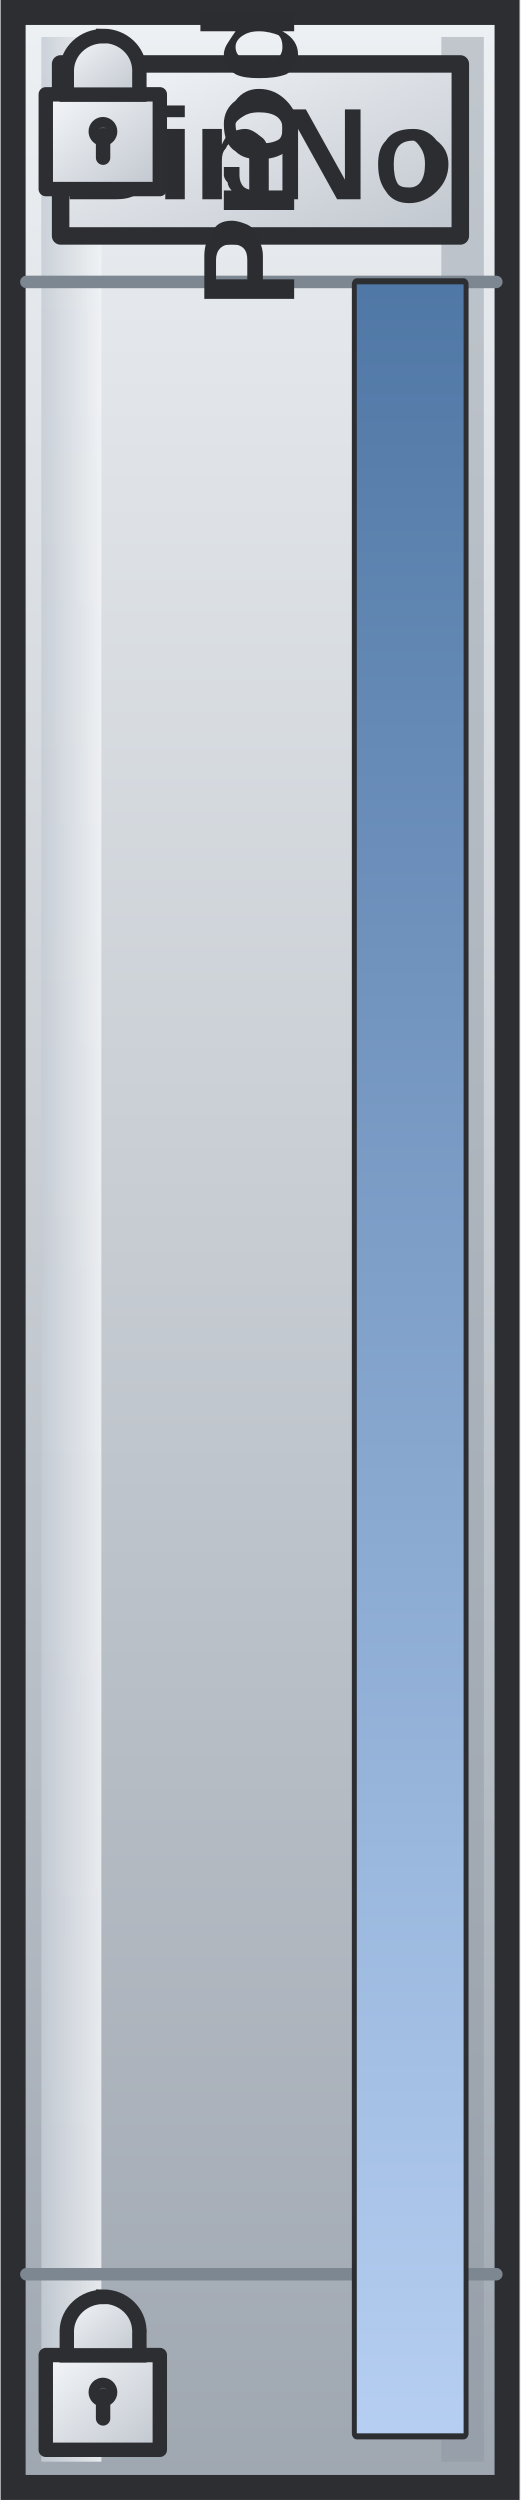
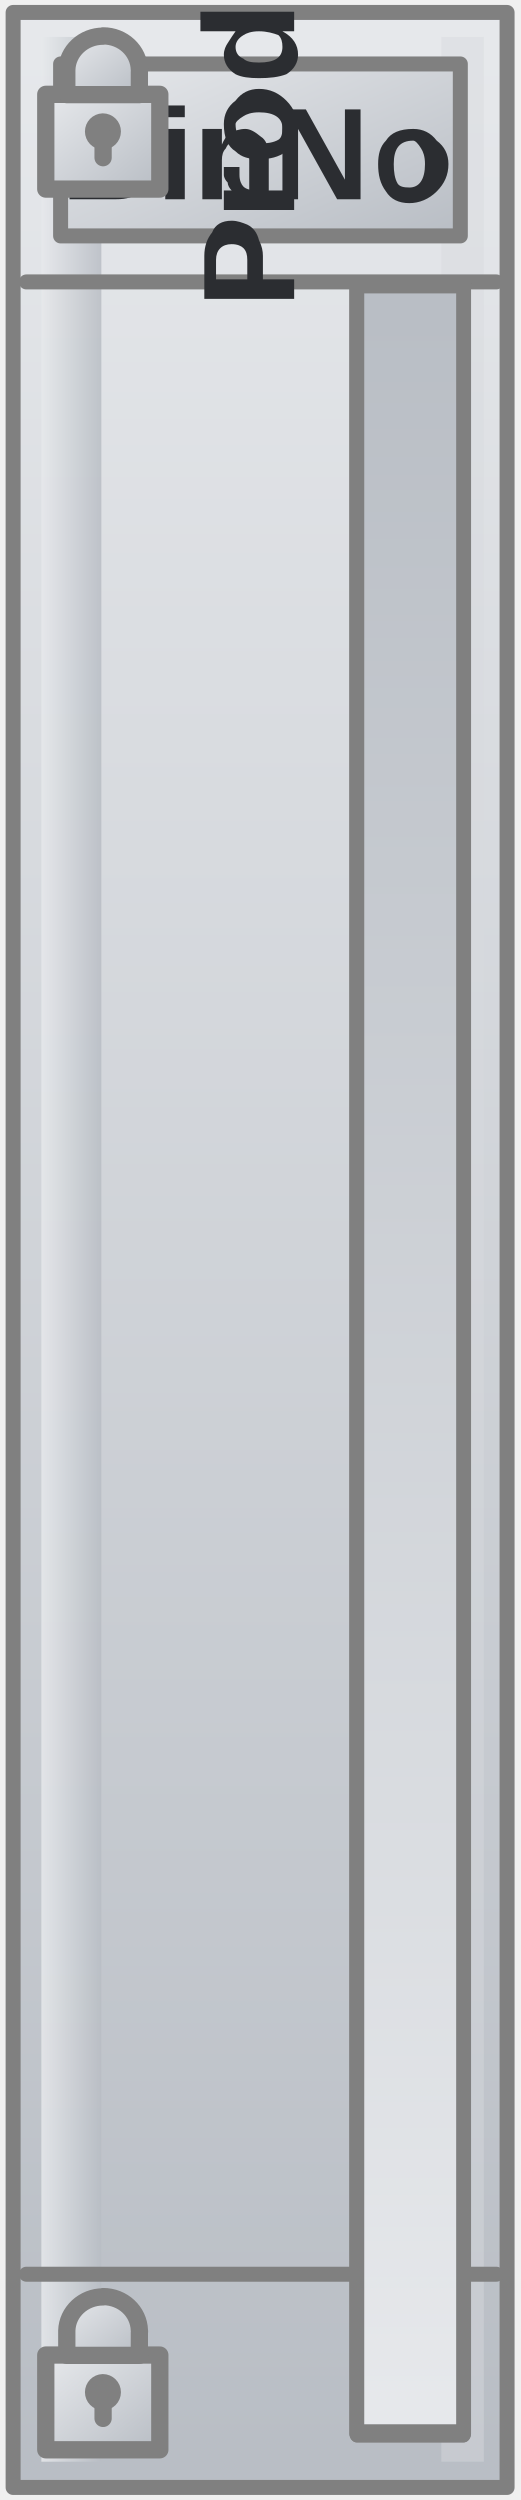
- <svg xmlns="http://www.w3.org/2000/svg" width="0.082in" height="0.394in" viewBox="0 0 2.076 10.001" version="1.1" id="svg1" kewidth="52" keheight="250" eType="Bin">
+ <svg xmlns="http://www.w3.org/2000/svg" width="0.082in" height="0.394in" viewBox="0 0 2.076 10.001" version="1.1" id="svg1" kewidth="52" keheight="250" eType="Bin" stroke="#808080" stroke-width="0.06" stroke-linejoin="round" stroke-linecap="round" fill="#D7DADE">
  <defs id="defs1">
    <linearGradient id="binShellFill" x1="0" y1="0" x2="0" y2="1">
-       <stop offset="0%" stop-color="#eef1f4" />
-       <stop offset="100%" stop-color="#9ea6b0" />
+       <stop offset="0%" stop-color="#e7e9ec" />
+       <stop offset="100%" stop-color="#b8bdc4" />
    </linearGradient>
    <linearGradient id="binPanelFill" x1="0" y1="0" x2="1" y2="1">
-       <stop offset="0%" stop-color="#f5f7fa" />
-       <stop offset="100%" stop-color="#c0c6ce" />
+       <stop offset="0%" stop-color="#e7e9ec" />
+       <stop offset="100%" stop-color="#b8bdc4" />
    </linearGradient>
    <linearGradient id="binLevelFill" x1="0" y1="0" x2="0" y2="1">
-       <stop offset="0%" stop-color="#b6cff2" />
-       <stop offset="100%" stop-color="#4f77a5" />
+       <stop offset="0%" stop-color="#e7e9ec" />
+       <stop offset="100%" stop-color="#b8bdc4" />
    </linearGradient>
    <linearGradient id="binStripeFill" x1="0" y1="0" x2="1" y2="0">
-       <stop offset="0%" stop-color="#c5ccd4" />
-       <stop offset="100%" stop-color="#f2f4f7" />
+       <stop offset="0%" stop-color="#e7e9ec" />
+       <stop offset="100%" stop-color="#b8bdc4" />
    </linearGradient>
  </defs>
  <g id="layer1" transform="translate(-17.85724,-13.1522)">
-     <path id="Bin" d="m 17.907,13.202 v 9.901 h 1.976 v -9.901 z" style="fill:url(#binShellFill);fill-opacity:1;stroke:#2c2e32;stroke-width:0.1;stroke-dasharray:none;stroke-opacity:1;fill-rule:nonzero" />
+     <path id="body" d="m 17.907,13.202 v 9.901 h 1.976 v -9.901 z" style="fill:url(#binShellFill);fill-opacity:1;stroke:#808080;stroke-width:0.06;stroke-dasharray:none;stroke-opacity:1;fill-rule:nonzero" />
    <path d="m 18.02,13.30 v 9.70 h 0.24 v -9.70 z" style="fill:url(#binStripeFill);fill-opacity:0.85;stroke:none" />
-     <path d="m 19.62,13.30 v 9.70 h 0.17 v -9.70 z" style="fill:#8c95a0;fill-opacity:0.45;stroke:none" />
-     <path d="m 17.96,14.28 h 1.88" style="fill:none;stroke:#7d8792;stroke-width:0.05;stroke-linecap:round" />
-     <path d="m 17.96,22.25 h 1.88" style="fill:none;stroke:#7d8792;stroke-width:0.05;stroke-linecap:round" />
-     <path id="BinNumberBorder" d="m 18.097,13.408 v 0.688 h 1.599 v -0.688 z" style="fill:url(#binPanelFill);fill-opacity:1;stroke:#2c2e32;stroke-width:0.07;stroke-linecap:round;stroke-linejoin:round;stroke-dasharray:none;stroke-opacity:1" />
+     <path d="m 19.62,13.30 v 9.70 h 0.17 v -9.70 z" style="fill:#D7DADE;fill-opacity:0.45;stroke:none" />
+     <path d="m 17.96,14.28 h 1.88" style="fill:none;stroke:#808080;stroke-width:0.06;stroke-linecap:round" />
+     <path d="m 17.96,22.25 h 1.88" style="fill:none;stroke:#808080;stroke-width:0.06;stroke-linecap:round" />
+     <path id="BinNumberBorder" d="m 18.097,13.408 v 0.688 h 1.599 v -0.688 z" style="fill:url(#binPanelFill);fill-opacity:1;stroke:#808080;stroke-width:0.06;stroke-linecap:round;stroke-linejoin:round;stroke-dasharray:none;stroke-opacity:1" />
    <text id="Bin_Label" x="18.88" y="13.797" text-anchor="middle" dominant-baseline="middle" style="font-style:normal;font-variant:normal;font-weight:700;font-stretch:normal;font-size:0.529px;font-family:Arial;-inkscape-font-specification:'Arial Bold';font-variant-ligatures:normal;font-variant-caps:normal;font-variant-numeric:normal;font-variant-east-asian:normal;dominant-baseline:middle;text-anchor:middle;fill:#2b2d31;stroke:none">
      <tspan id="tspan4" x="18.88" y="13.797">BinNo</tspan>
    </text>
    <g id="Lock_Filling" transform="matrix(1.152,0,0,1.152,-7.694563,-2.766622)">
-       <path id="path9" d="m 22.337,14.146 v 0.329 h 0.396 v -0.329 z" style="fill:url(#binPanelFill);stroke:#2c2e32;stroke-width:0.05;stroke-linejoin:round;stroke-dasharray:none" />
-       <path id="path10" d="m 22.536,13.944 c -0.068,-9e-5 -0.124,0.052 -0.126,0.117 -1.2e-5,9e-4 -1.2e-5,0.002 0,0.003 v 0.083 h 0.252 v -0.078 c 2e-4,-0.002 3.56e-4,-0.004 4.65e-4,-0.006 -1.43e-4,-9e-4 -2.99e-4,-0.002 -4.65e-4,-0.003 -0.002,-0.065 -0.057,-0.117 -0.126,-0.117 z" style="fill:url(#binPanelFill);fill-opacity:1;stroke:#2c2e32;stroke-width:0.05;stroke-dasharray:none;stroke-opacity:1" />
-       <path id="path13" d="m 22.535,14.242 a 0.033,0.033 0 0 0 -0.032,0.033 0.033,0.033 0 0 0 0.032,0.033 0.033,0.033 0 0 0 0.033,-0.033 0.033,0.033 0 0 0 -0.033,-0.033 z" style="fill:#4d535c;fill-opacity:1;stroke:#2c2e32;stroke-width:0.035;stroke-linejoin:round" />
-       <path id="path12" d="m 22.536,14.288 v 0.078" style="fill:#ffffff;fill-opacity:1;stroke:#2c2e32;stroke-width:0.05;stroke-linecap:round;stroke-linejoin:round;stroke-dasharray:none;stroke-opacity:1" />
+       <path id="path9" d="m 22.337,14.146 v 0.329 h 0.396 v -0.329 z" style="fill:url(#binPanelFill);stroke:#808080;stroke-width:0.06;stroke-linejoin:round;stroke-dasharray:none" />
+       <path id="path10" d="m 22.536,13.944 c -0.068,-9e-5 -0.124,0.052 -0.126,0.117 -1.2e-5,9e-4 -1.2e-5,0.002 0,0.003 v 0.083 h 0.252 v -0.078 c 2e-4,-0.002 3.56e-4,-0.004 4.65e-4,-0.006 -1.43e-4,-9e-4 -2.99e-4,-0.002 -4.65e-4,-0.003 -0.002,-0.065 -0.057,-0.117 -0.126,-0.117 z" style="fill:url(#binPanelFill);fill-opacity:1;stroke:#808080;stroke-width:0.06;stroke-dasharray:none;stroke-opacity:1" />
+       <path id="path13" d="m 22.535,14.242 a 0.033,0.033 0 0 0 -0.032,0.033 0.033,0.033 0 0 0 0.032,0.033 0.033,0.033 0 0 0 0.033,-0.033 0.033,0.033 0 0 0 -0.033,-0.033 z" style="fill:#4d535c;fill-opacity:1;stroke:#808080;stroke-width:0.06;stroke-linejoin:round" />
+       <path id="path12" d="m 22.536,14.288 v 0.078" style="fill:#D7DADE;fill-opacity:1;stroke:#808080;stroke-width:0.06;stroke-linecap:round;stroke-linejoin:round;stroke-dasharray:none;stroke-opacity:1" />
    </g>
    <g id="Lock_Discharge" transform="matrix(1.152,0,0,1.152,-7.694563,6.277174)">
-       <path id="path14" d="m 22.337,14.146 v 0.329 h 0.396 v -0.329 z" style="fill:url(#binPanelFill);stroke:#2c2e32;stroke-width:0.05;stroke-linejoin:round;stroke-dasharray:none" />
-       <path id="path15" d="m 22.536,13.944 c -0.068,-9e-5 -0.124,0.052 -0.126,0.117 -1.2e-5,9e-4 -1.2e-5,0.002 0,0.003 v 0.083 h 0.252 v -0.078 c 2e-4,-0.002 3.56e-4,-0.004 4.65e-4,-0.006 -1.43e-4,-9e-4 -2.99e-4,-0.002 -4.65e-4,-0.003 -0.002,-0.065 -0.057,-0.117 -0.126,-0.117 z" style="fill:url(#binPanelFill);fill-opacity:1;stroke:#2c2e32;stroke-width:0.05;stroke-dasharray:none;stroke-opacity:1" />
-       <path id="path16" d="m 22.535,14.242 a 0.033,0.033 0 0 0 -0.032,0.033 0.033,0.033 0 0 0 0.032,0.033 0.033,0.033 0 0 0 0.033,-0.033 0.033,0.033 0 0 0 -0.033,-0.033 z" style="fill:#4d535c;fill-opacity:1;stroke:#2c2e32;stroke-width:0.035;stroke-linejoin:round" />
-       <path id="path17" d="m 22.536,14.288 v 0.078" style="fill:#ffffff;fill-opacity:1;stroke:#2c2e32;stroke-width:0.05;stroke-linecap:round;stroke-linejoin:round;stroke-dasharray:none;stroke-opacity:1" />
+       <path id="path14" d="m 22.337,14.146 v 0.329 h 0.396 v -0.329 z" style="fill:url(#binPanelFill);stroke:#808080;stroke-width:0.06;stroke-linejoin:round;stroke-dasharray:none" />
+       <path id="path15" d="m 22.536,13.944 c -0.068,-9e-5 -0.124,0.052 -0.126,0.117 -1.2e-5,9e-4 -1.2e-5,0.002 0,0.003 v 0.083 h 0.252 v -0.078 c 2e-4,-0.002 3.56e-4,-0.004 4.65e-4,-0.006 -1.43e-4,-9e-4 -2.99e-4,-0.002 -4.65e-4,-0.003 -0.002,-0.065 -0.057,-0.117 -0.126,-0.117 z" style="fill:url(#binPanelFill);fill-opacity:1;stroke:#808080;stroke-width:0.06;stroke-dasharray:none;stroke-opacity:1" />
+       <path id="path16" d="m 22.535,14.242 a 0.033,0.033 0 0 0 -0.032,0.033 0.033,0.033 0 0 0 0.032,0.033 0.033,0.033 0 0 0 0.033,-0.033 0.033,0.033 0 0 0 -0.033,-0.033 z" style="fill:#4d535c;fill-opacity:1;stroke:#808080;stroke-width:0.06;stroke-linejoin:round" />
+       <path id="path17" d="m 22.536,14.288 v 0.078" style="fill:#D7DADE;fill-opacity:1;stroke:#808080;stroke-width:0.06;stroke-linecap:round;stroke-linejoin:round;stroke-dasharray:none;stroke-opacity:1" />
    </g>
    <text id="Product_Type" x="18.255" y="14.378" dominant-baseline="start" text-anchor="start" style="font-style:normal;font-variant:normal;font-weight:700;font-stretch:normal;font-size:0.529px;font-family:Arial;-inkscape-font-specification:'Arial Bold';font-variant-ligatures:normal;font-variant-caps:normal;font-variant-numeric:normal;font-variant-east-asian:normal;writing-mode:vertical-lr;text-orientation:upright;text-anchor:start;fill:#2b2d31;stroke:none">
      <tspan id="tspan37" x="18.255" y="14.378">Product</tspan>
    </text>
    <g id="Level" transform="matrix(0.9912242,0,0,1.208445,0.1552449,-3.94218)">
-       <rect id="BarGraphFrame" width="0.431" height="7.114" x="19.296" y="-22.201" transform="scale(1,-1)" style="fill:url(#binPanelFill);fill-rule:nonzero;stroke:#2c2e32;stroke-width:0.04;stroke-linecap:round;stroke-linejoin:round;stroke-dasharray:none;stroke-opacity:1" />
-       <rect id="BarGraph" width="0.431" height="7.114" x="19.296" y="-22.201" transform="scale(1,-1)" style="fill:url(#binLevelFill);fill-opacity:1;fill-rule:nonzero;stroke:#3f3f3f;stroke-width:0;stroke-linecap:round;stroke-linejoin:round;stroke-dasharray:none;stroke-opacity:1" />
+       <rect id="BarGraphFrame" width="0.431" height="7.114" x="19.296" y="-22.201" transform="scale(1,-1)" style="fill:url(#binPanelFill);fill-rule:nonzero;stroke:#808080;stroke-width:0.06;stroke-linecap:round;stroke-linejoin:round;stroke-dasharray:none;stroke-opacity:1" />
+       <rect id="BarGraph" width="0.431" height="7.114" x="19.296" y="-22.201" transform="scale(1,-1)" style="fill:url(#binLevelFill);fill-opacity:1;fill-rule:nonzero;stroke:#808080;stroke-width:0.06;stroke-linecap:round;stroke-linejoin:round;stroke-dasharray:none;stroke-opacity:1" />
    </g>
  </g>
</svg>
